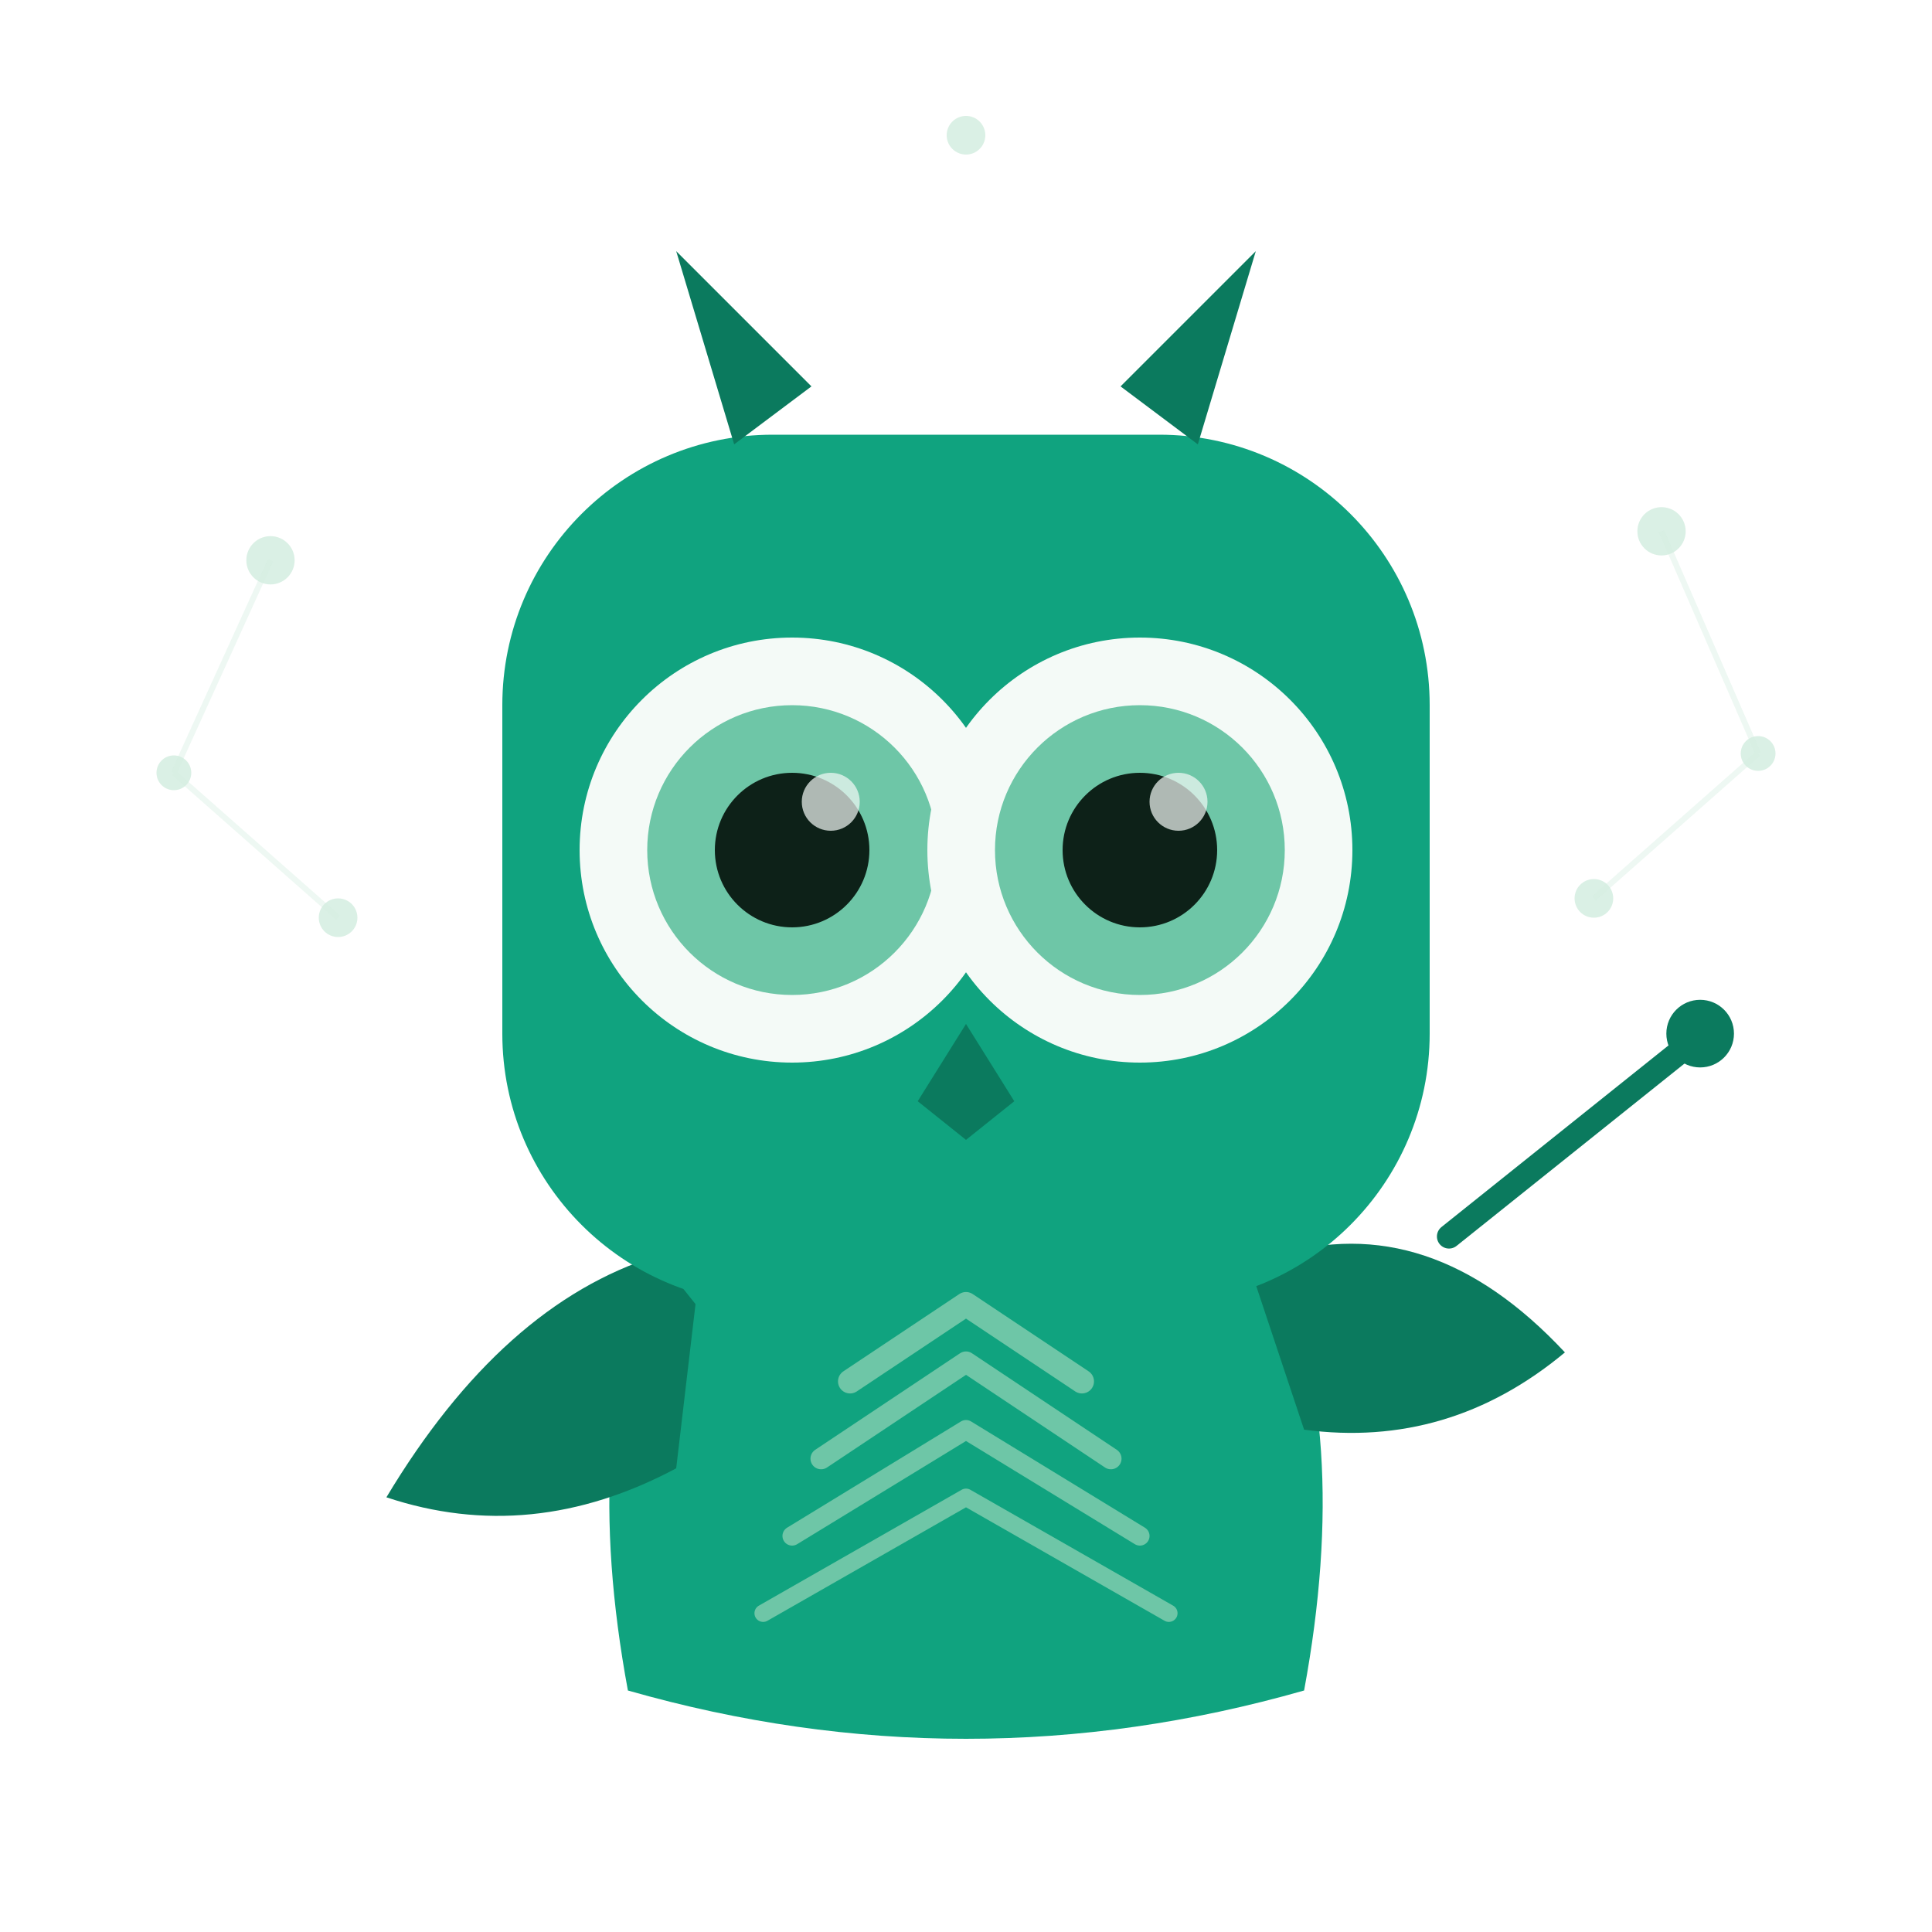
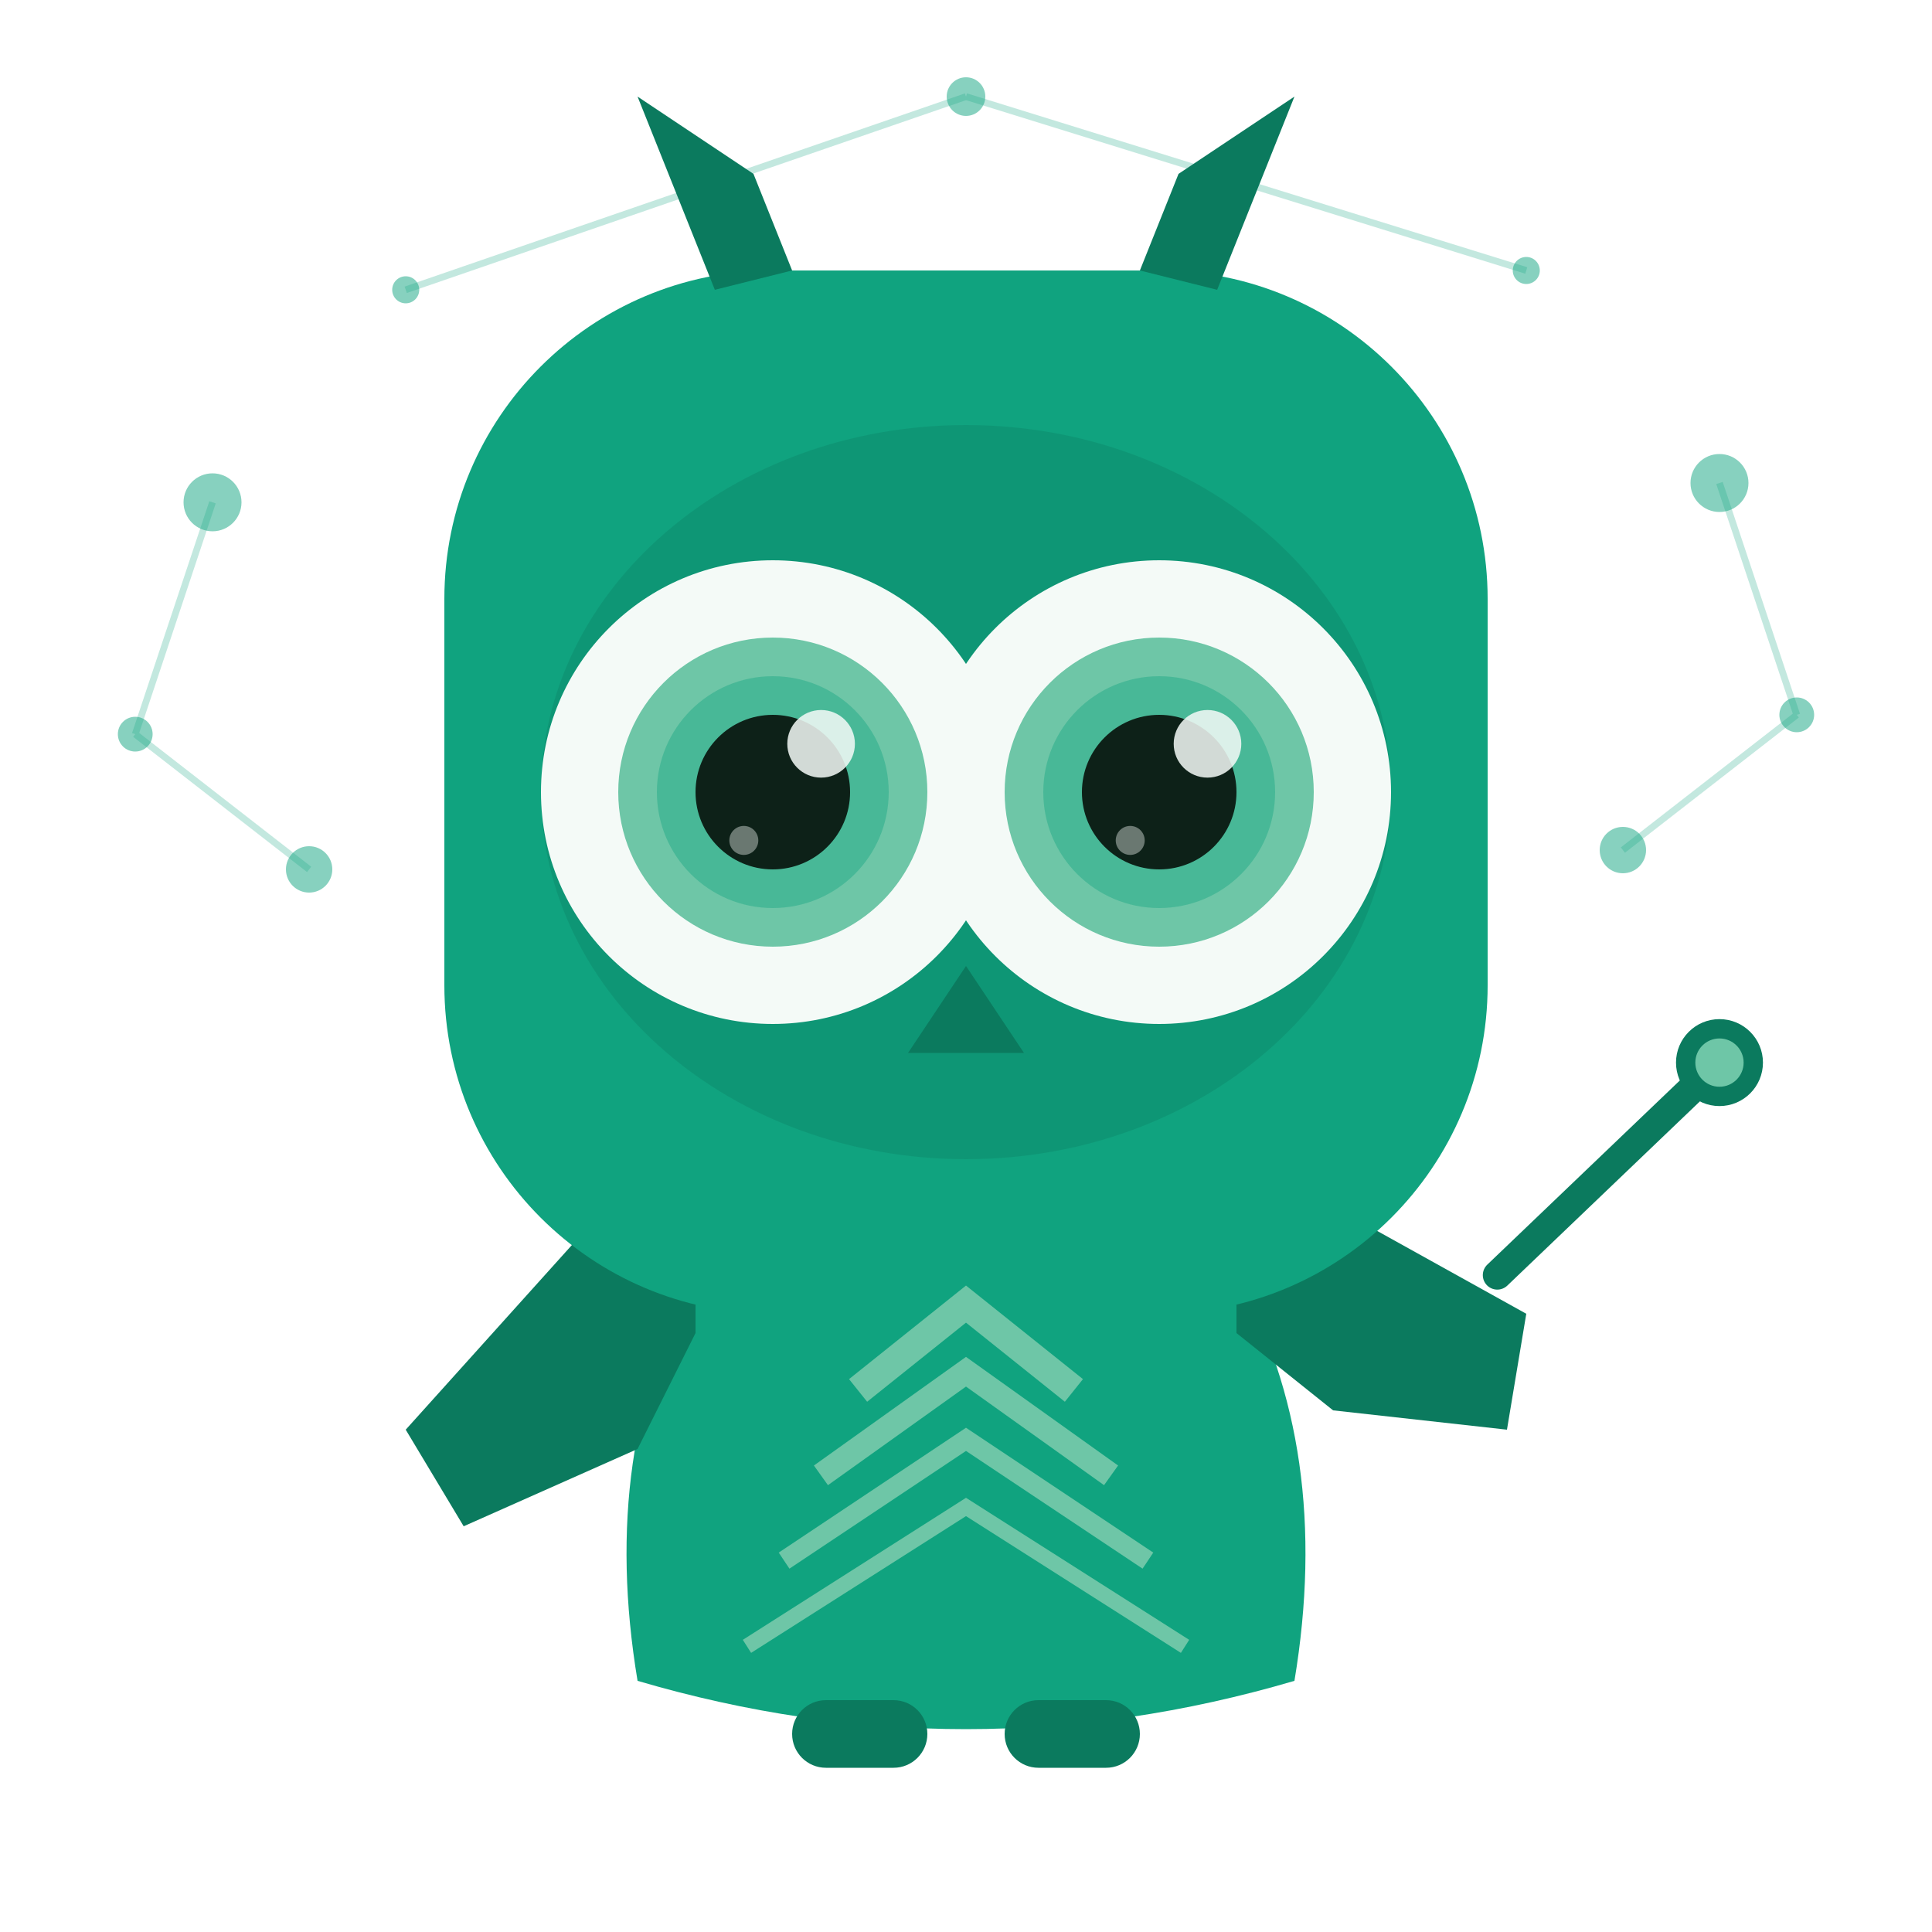
<svg xmlns="http://www.w3.org/2000/svg" viewBox="0 0 200 200" width="200" height="200">
  <g id="owl-codex">
-     <g id="constellation" fill="#d4ede0" opacity="0.85">
-       <circle cx="28" cy="58" r="2.5" />
-       <circle cx="18" cy="80" r="1.8" />
-       <circle cx="35" cy="95" r="2" />
-       <circle cx="172" cy="55" r="2.5" />
-       <circle cx="182" cy="78" r="1.8" />
-       <circle cx="165" cy="93" r="2" />
-       <circle cx="100" cy="14" r="2" />
+     <g id="constellation" fill="#10a37f" opacity="0.5">
+       <circle cx="22" cy="52" r="3" />
+       <circle cx="14" cy="76" r="1.8" />
+       <circle cx="32" cy="90" r="2.4" />
+       <circle cx="178" cy="50" r="3" />
+       <circle cx="186" cy="74" r="1.8" />
+       <circle cx="168" cy="88" r="2.4" />
+       <circle cx="100" cy="10" r="2" />
+       <circle cx="42" cy="30" r="1.4" />
+       <circle cx="158" cy="28" r="1.4" />
    </g>
-     <g stroke="#d4ede0" stroke-width="0.6" opacity="0.4" fill="none">
-       <line x1="28" y1="58" x2="18" y2="80" />
-       <line x1="18" y1="80" x2="35" y2="95" />
-       <line x1="172" y1="55" x2="182" y2="78" />
-       <line x1="182" y1="78" x2="165" y2="93" />
+     <g stroke="#10a37f" stroke-width="0.7" opacity="0.25" fill="none">
+       <line x1="22" y1="52" x2="14" y2="76" />
+       <line x1="14" y1="76" x2="32" y2="90" />
+       <line x1="178" y1="50" x2="186" y2="74" />
+       <line x1="186" y1="74" x2="168" y2="88" />
+       <line x1="100" y1="10" x2="42" y2="30" />
+       <line x1="100" y1="10" x2="158" y2="28" />
    </g>
-     <g id="body">
-       <path d="M68 130 Q60 148 65 175 Q100 185 135 175 Q140 148 132 130 Z" fill="#10a37f" />
+     <path id="body" d="M72 132 Q62 150 66 174 Q100 184 134 174 Q138 150 128 132 Z" fill="#10a37f" />
+     <path id="wing-left" d="M72 132 L60 128 L42 148 L48 158 L66 150 L72 138 Z" fill="#0b7a5e" />
+     <path id="wing-right" d="M128 132 L140 126 L158 136 L156 148 L138 146 L128 138 Z" fill="#0b7a5e" />
+     <g id="baton">
+       <line x1="155" y1="132" x2="178" y2="110" stroke="#0b7a5e" stroke-width="3" stroke-linecap="round" />
+       <circle cx="178" cy="110" r="4.5" fill="#0b7a5e" />
+       <circle cx="178" cy="110" r="2.5" fill="#6ec6a7" />
    </g>
-     <g id="wings">
-       <path d="M68 130 Q52 135 40 155 Q55 160 70 152 L72 135 Z" fill="#0b7a5e" />
-       <path d="M132 130 Q148 125 162 140 Q150 150 135 148 L130 133 Z" fill="#0b7a5e" />
+     <g id="feet" fill="#0b7a5e">
+       <rect x="82" y="176" width="14" height="7" rx="3.5" />
+       <rect x="104" y="176" width="14" height="7" rx="3.5" />
    </g>
-     <g id="baton">
-       <line x1="150" y1="128" x2="175" y2="108" stroke="#0b7a5e" stroke-width="2.5" stroke-linecap="round" />
-       <circle cx="176" cy="107" r="3.5" fill="#0b7a5e" />
-     </g>
-     <rect id="head" x="52" y="45" width="96" height="90" rx="28" ry="28" fill="#10a37f" />
+     <rect id="head" x="46" y="28" width="108" height="108" rx="34" ry="34" fill="#10a37f" />
+     <ellipse id="facial-disc" cx="100" cy="82" rx="44" ry="38" fill="#0b7a5e" opacity="0.3" />
    <g id="brow-tufts" fill="#0b7a5e">
-       <polygon points="76,46 70,26 84,40" />
-       <polygon points="124,46 130,26 116,40" />
+       <polygon points="74,30 66,10 78,18 82,28" />
+       <polygon points="126,30 134,10 122,18 118,28" />
    </g>
    <g id="eyes">
-       <circle cx="82" cy="88" r="22" fill="#f4faf7" />
-       <circle cx="82" cy="88" r="15" fill="#6ec6a7" />
-       <circle cx="82" cy="88" r="8" fill="#0d2118" />
-       <circle cx="86" cy="83" r="3" fill="#f4faf7" opacity="0.7" />
-       <circle cx="118" cy="88" r="22" fill="#f4faf7" />
-       <circle cx="118" cy="88" r="15" fill="#6ec6a7" />
-       <circle cx="118" cy="88" r="8" fill="#0d2118" />
-       <circle cx="122" cy="83" r="3" fill="#f4faf7" opacity="0.7" />
+       <circle cx="80" cy="82" r="24" fill="#f4faf7" />
+       <circle cx="80" cy="82" r="16" fill="#6ec6a7" />
+       <circle cx="80" cy="82" r="12" fill="#10a37f" opacity="0.4" />
+       <circle cx="80" cy="82" r="8" fill="#0d2118" />
+       <circle cx="85" cy="77" r="3.5" fill="#f4faf7" opacity="0.85" />
+       <circle cx="77" cy="87" r="1.5" fill="#f4faf7" opacity="0.4" />
+       <circle cx="120" cy="82" r="24" fill="#f4faf7" />
+       <circle cx="120" cy="82" r="16" fill="#6ec6a7" />
+       <circle cx="120" cy="82" r="12" fill="#10a37f" opacity="0.4" />
+       <circle cx="120" cy="82" r="8" fill="#0d2118" />
+       <circle cx="125" cy="77" r="3.5" fill="#f4faf7" opacity="0.85" />
+       <circle cx="117" cy="87" r="1.5" fill="#f4faf7" opacity="0.4" />
    </g>
-     <polygon id="beak" points="100,106 95,114 100,118 105,114" fill="#0b7a5e" />
-     <g id="chest-chevrons" fill="none" stroke="#6ec6a7" stroke-linecap="round" stroke-linejoin="round">
-       <polyline points="88,143 100,135 112,143" stroke-width="2.5" />
-       <polyline points="85,151 100,141 115,151" stroke-width="2.2" />
-       <polyline points="82,159 100,148 118,159" stroke-width="2" />
-       <polyline points="79,167 100,155 121,167" stroke-width="1.8" />
+     <polygon id="beak" points="100,100 94,109 106,109" fill="#0b7a5e" />
+     <g id="chest-chevrons" fill="none" stroke="#6ec6a7" stroke-linecap="square" stroke-linejoin="miter">
+       <polyline points="90,143 100,135 110,143" stroke-width="3" />
+       <polyline points="86,152 100,142 114,152" stroke-width="2.5" />
+       <polyline points="82,161 100,149 118,161" stroke-width="2" />
+       <polyline points="78,170 100,156 122,170" stroke-width="1.6" />
    </g>
  </g>
</svg>
